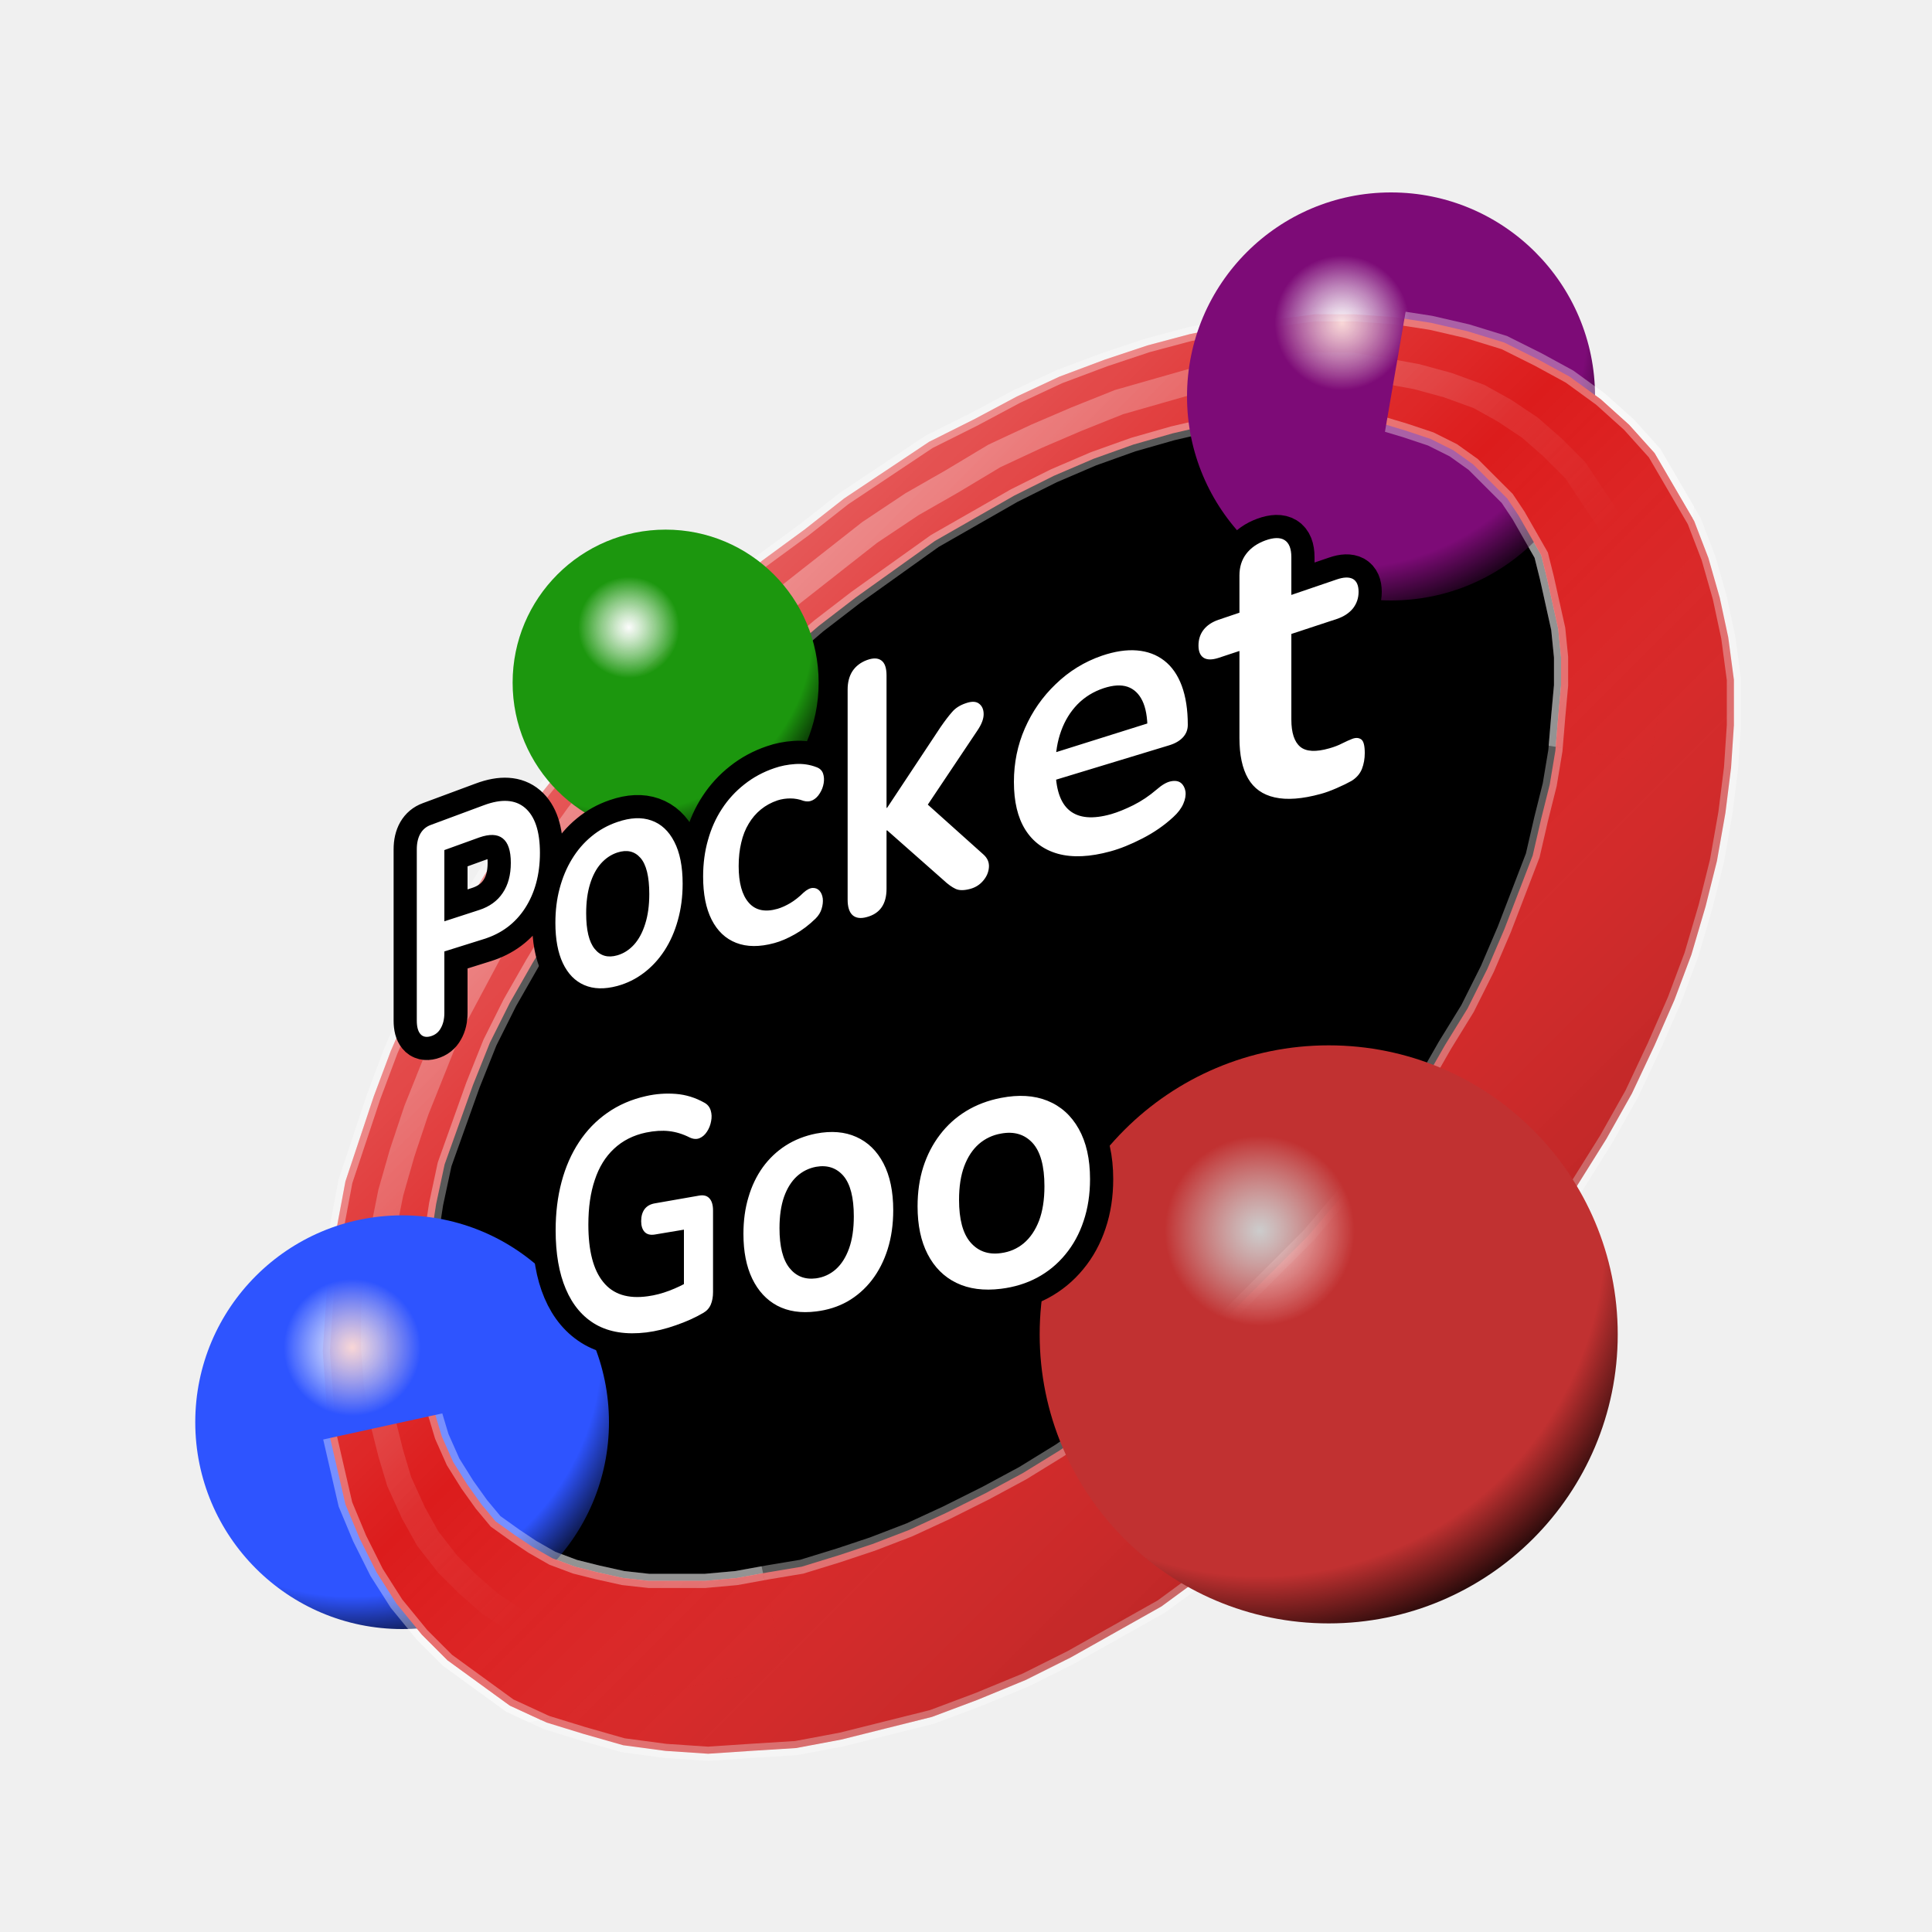
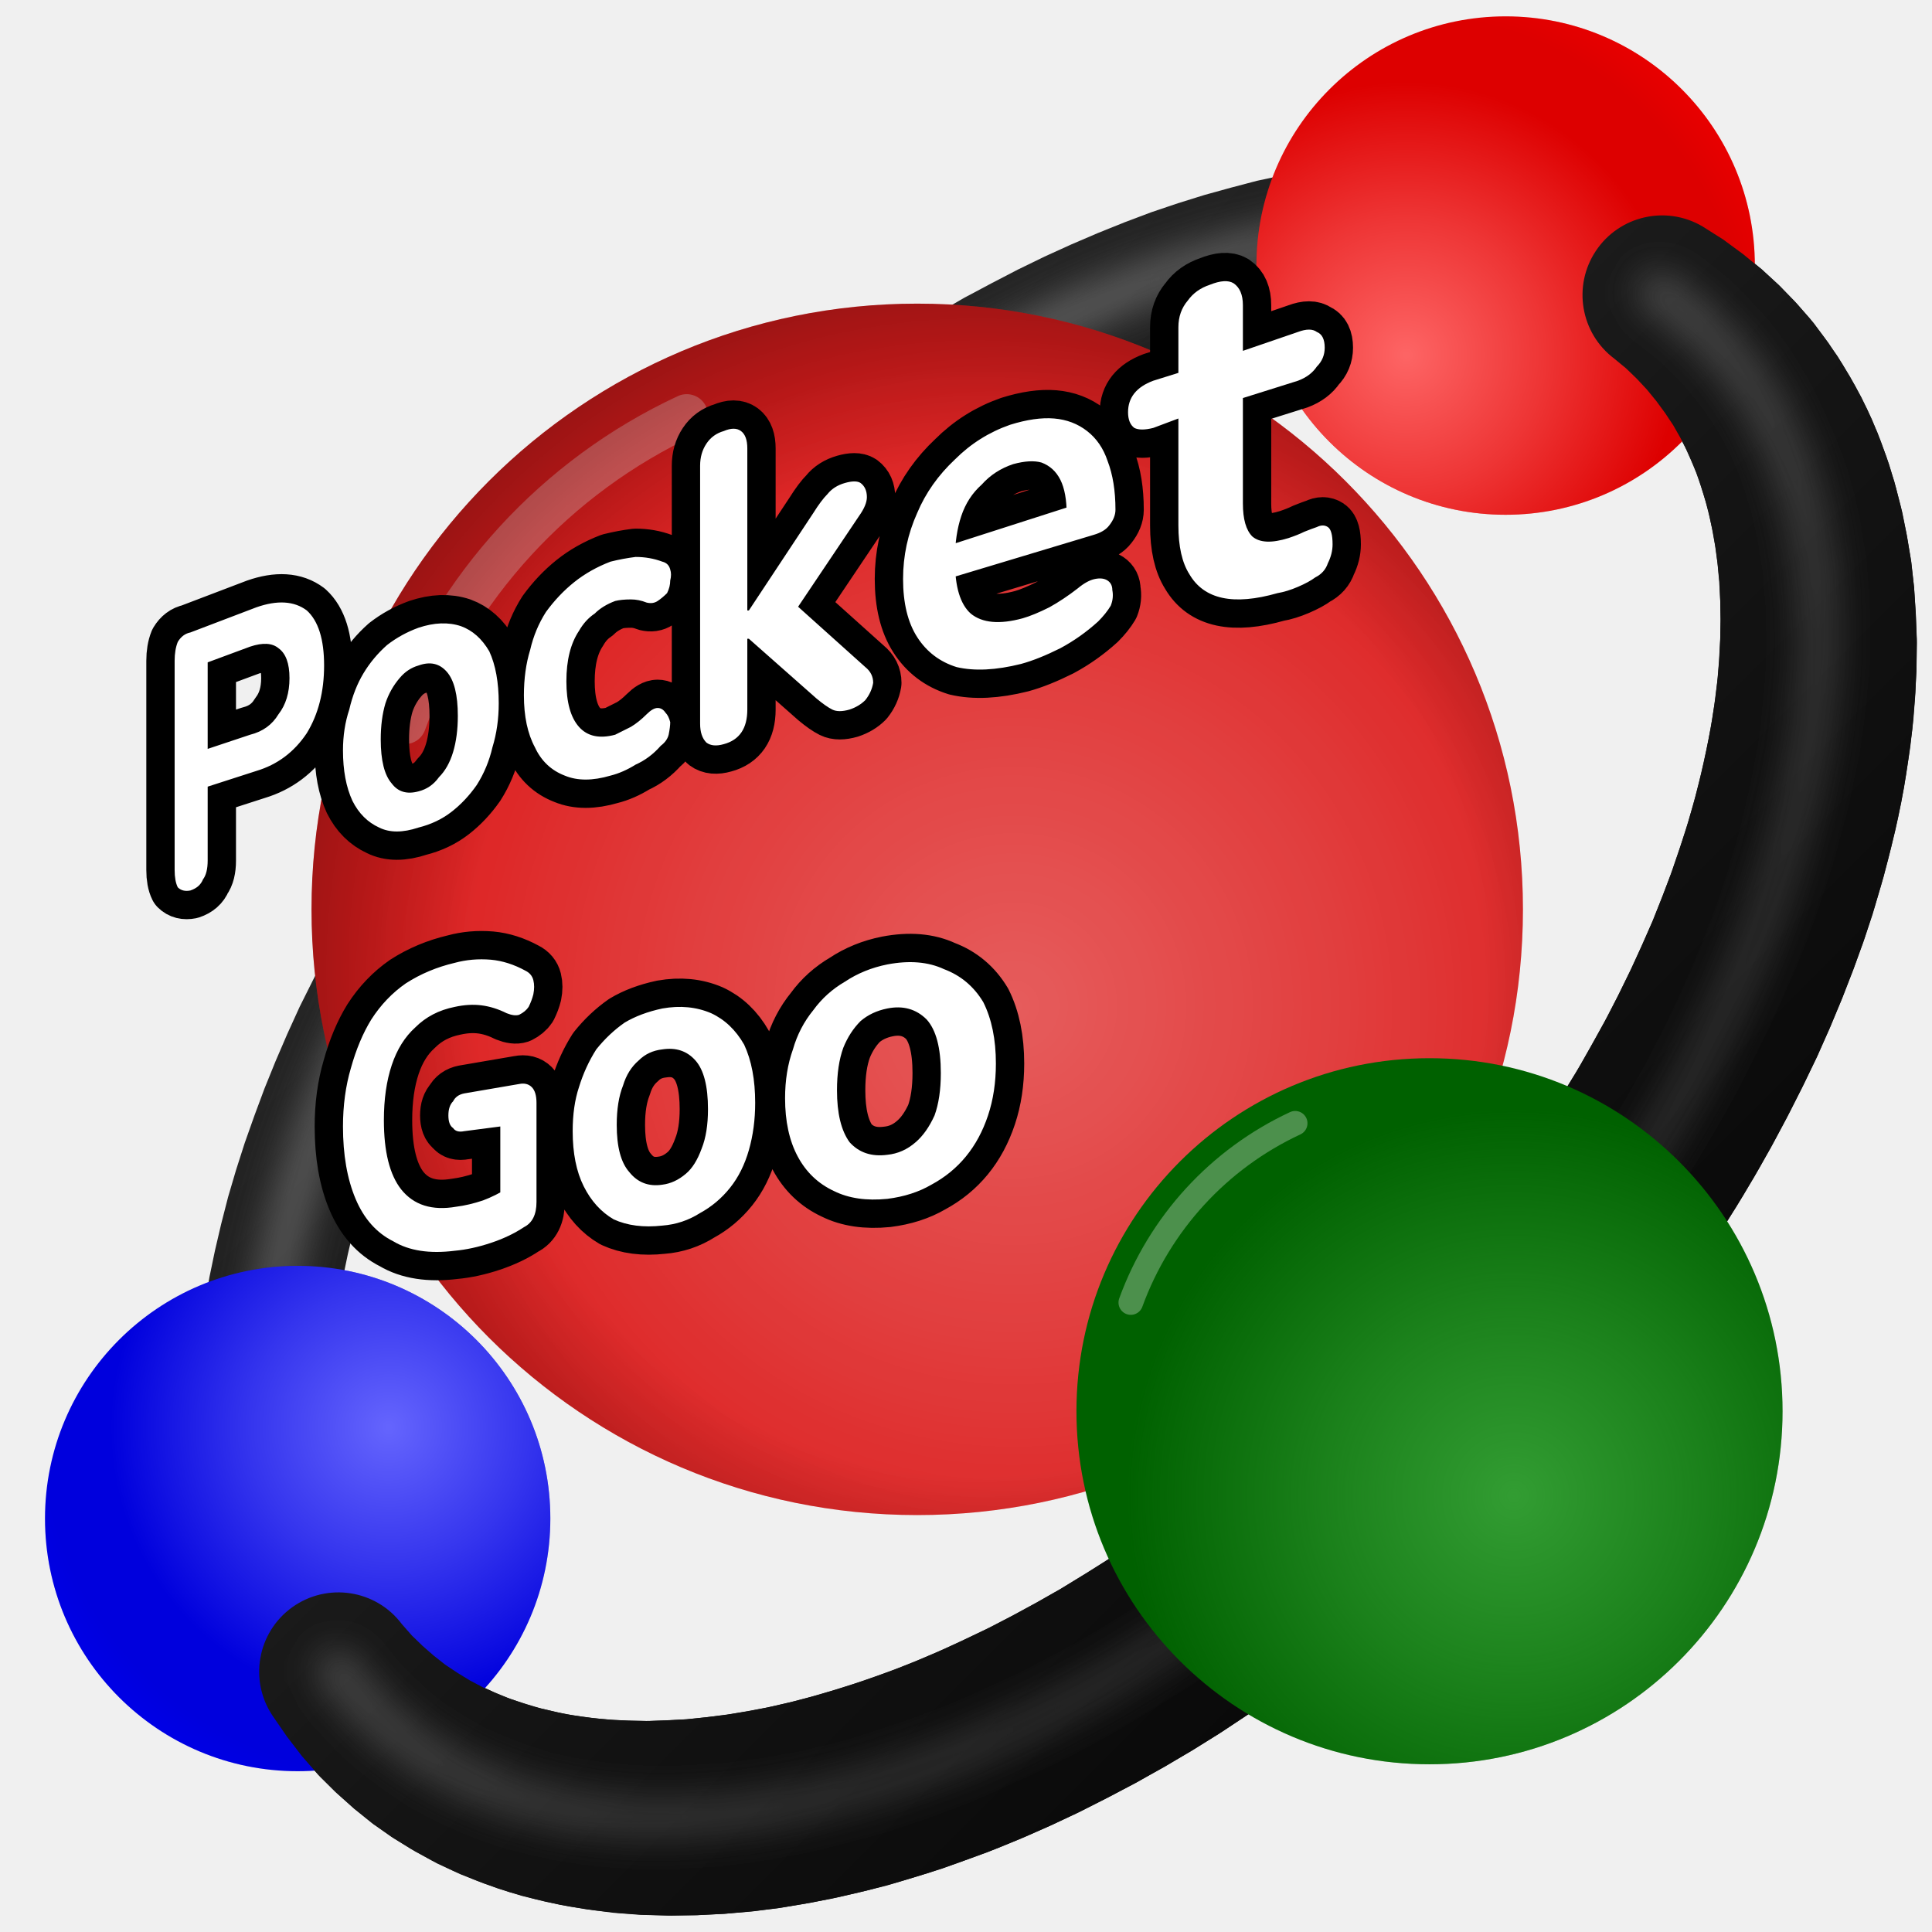
- <svg xmlns="http://www.w3.org/2000/svg" viewBox="0 0 150 150" version="1.1" role="img" aria-label="Logo">
+ <svg xmlns="http://www.w3.org/2000/svg" viewBox="12.3 13.9 122.8 122.8" version="1.1" role="img" aria-label="Logo">
  <defs>
-     <linearGradient id="l-ring" gradientUnits="userSpaceOnUse" x1="120" y1="120" x2="520" y2="520">
-       <stop offset="0" stop-color="#fff" stop-opacity=".45" />
-       <stop offset=".45" stop-color="#fff" stop-opacity="0" />
-       <stop offset="1" stop-color="#000" stop-opacity=".3" />
+     <linearGradient id="l-tube" gradientUnits="userSpaceOnUse" x1="150" y1="150" x2="480" y2="480">
+       <stop offset="0" stop-color="#2c2c2c" />
+       <stop offset=".55" stop-color="#151515" />
+       <stop offset="1" stop-color="#070707" />
    </linearGradient>
-     <linearGradient id="l-shine" gradientUnits="userSpaceOnUse" x1="120" y1="120" x2="480" y2="480">
-       <stop offset="0" stop-color="#fff" stop-opacity=".5" />
-       <stop offset=".6" stop-color="#fff" stop-opacity="0" />
+     <linearGradient id="l-tube-hi" gradientUnits="userSpaceOnUse" x1="150" y1="150" x2="480" y2="480">
+       <stop offset="0" stop-color="#9a9a9a" stop-opacity=".55" />
+       <stop offset=".6" stop-color="#7a7a7a" stop-opacity=".35" />
+       <stop offset="1" stop-color="#555" stop-opacity=".25" />
    </linearGradient>
-     <g id="l-band">
-       <path d="M524 100L534 109L543 119L550 131L557 143L562 156L566 170L569 184L571 199L571 215L570 230L568 246L565 263L561 279L556 296L550 312L543 328L535 345L526 361L516 377L506 393L495 409L483 424L470 439L457 453L443 467L429 480L414 492L399 504L384 515L369 526L353 535L337 544L321 552L304 559L288 565L272 569L256 573L240 576L224 577L209 578L194 577L179 575L165 571L152 567L139 561L128 553L117 545L108 536L99 525L92 514L86 502L81 490L78 477L75 464L74 450L73 436L74 421L75 407L78 392L81 376L86 361L91 346L97 330L104 314L112 299L121 283L130 268L140 253L151 238L163 223L175 209L187 195L201 182L214 169L228 157L243 146L257 135L272 125L287 115L303 107L318 99L333 92L349 86L364 81L379 77L394 74L408 72L423 70L437 70L451 71L464 73L477 76L490 80L502 86L513 92ZM485 129L479 123L472 118L464 114L455 111L445 108L434 107L423 106L411 106L399 107L386 109L373 112L359 116L345 121L331 127L317 134L303 142L289 150L275 160L261 170L248 180L234 192L222 204L209 216L197 229L186 242L175 256L165 270L156 284L147 299L139 313L132 327L126 342L121 356L116 370L113 384L111 397L109 410L108 423L109 435L110 446L112 456L115 466L119 475L124 483L129 490L134 496L141 501L147 505L154 509L162 512L170 514L179 516L188 517L198 517L208 517L219 516L230 514L242 512L255 508L267 504L280 499L293 493L307 486L320 479L333 471L346 462L360 452L372 442L385 431L397 419L409 407L421 395L432 382L442 369L452 356L461 342L469 328L477 315L484 301L490 287L495 274L500 261L503 248L506 236L508 224L509 212L510 201L510 191L509 181L507 172L505 163L503 155L499 148L495 141L491 135Z" style="fill:#dc1c1c;stroke:#fff;stroke-opacity:.35;stroke-width:5" fill-rule="evenodd" />
-       <path d="M524 100L534 109L543 119L550 131L557 143L562 156L566 170L569 184L571 199L571 215L570 230L568 246L565 263L561 279L556 296L550 312L543 328L535 345L526 361L516 377L506 393L495 409L483 424L470 439L457 453L443 467L429 480L414 492L399 504L384 515L369 526L353 535L337 544L321 552L304 559L288 565L272 569L256 573L240 576L224 577L209 578L194 577L179 575L165 571L152 567L139 561L128 553L117 545L108 536L99 525L92 514L86 502L81 490L78 477L75 464L74 450L73 436L74 421L75 407L78 392L81 376L86 361L91 346L97 330L104 314L112 299L121 283L130 268L140 253L151 238L163 223L175 209L187 195L201 182L214 169L228 157L243 146L257 135L272 125L287 115L303 107L318 99L333 92L349 86L364 81L379 77L394 74L408 72L423 70L437 70L451 71L464 73L477 76L490 80L502 86L513 92ZM485 129L479 123L472 118L464 114L455 111L445 108L434 107L423 106L411 106L399 107L386 109L373 112L359 116L345 121L331 127L317 134L303 142L289 150L275 160L261 170L248 180L234 192L222 204L209 216L197 229L186 242L175 256L165 270L156 284L147 299L139 313L132 327L126 342L121 356L116 370L113 384L111 397L109 410L108 423L109 435L110 446L112 456L115 466L119 475L124 483L129 490L134 496L141 501L147 505L154 509L162 512L170 514L179 516L188 517L198 517L208 517L219 516L230 514L242 512L255 508L267 504L280 499L293 493L307 486L320 479L333 471L346 462L360 452L372 442L385 431L397 419L409 407L421 395L432 382L442 369L452 356L461 342L469 328L477 315L484 301L490 287L495 274L500 261L503 248L506 236L508 224L509 212L510 201L510 191L509 181L507 172L505 163L503 155L499 148L495 141L491 135Z" fill="url(#l-ring)" fill-rule="evenodd" />
-       <path d="M507 117L515 125L521 134L527 143L531 153L535 164L538 176L539 188L540 200L540 213L539 227L537 241L534 255L530 270L525 285L520 300L513 315L506 330L497 345L488 360L479 374L468 389L457 403L445 417L433 430L420 443L407 455L393 467L380 478L365 488L351 498L336 507L322 515L307 522L292 529L278 534L263 539L249 543L235 545L222 547L208 548L196 547L184 546L172 544L161 540L151 536L141 531L132 525L124 518L117 511L110 502L105 493L100 482L97 472L94 460L92 448L91 435L91 422L92 409L94 395L97 380L101 366L106 351L112 336L118 321L126 306L134 291L143 276L153 261L163 247L174 233L186 219L198 206L211 193L224 180L238 169L252 158L266 147L281 137L295 129L310 120L325 113L339 107L354 101L368 97L382 93L396 90L410 89L423 88L436 88L448 90L459 92L470 95L481 99L490 104L499 110L507 117" fill="none" stroke="url(#l-shine)" stroke-width="9" stroke-linecap="round" />
-     </g>
-     <radialGradient id="l-success" cx="38%" cy="32%" r="75%">
-       <stop offset="0" stop-color="#fff" stop-opacity=".8" />
-       <stop offset=".22" style="stop-color:#1c970e" />
-       <stop offset=".8" style="stop-color:#1c970e" />
-       <stop offset="1" stop-color="#000" />
+     <filter id="l-soft" x="-10%" y="-10%" width="120%" height="120%">
+       <feGaussianBlur stdDeviation="5" />
+     </filter>
+     <radialGradient id="l-gray-g" cx="58%" cy="58%" r=".55">
+       <stop offset="0" stop-color="#c4c4c4" stop-opacity=".95" />
+       <stop offset=".5" stop-color="#c4c4c4" stop-opacity=".5" />
+       <stop offset="1" stop-color="#c4c4c4" stop-opacity="0" />
    </radialGradient>
-     <radialGradient id="l-tertiary" cx="38%" cy="32%" r="75%">
-       <stop offset="0" stop-color="#fff" stop-opacity=".8" />
-       <stop offset=".22" style="stop-color:#7d0b77" />
-       <stop offset=".8" style="stop-color:#7d0b77" />
-       <stop offset="1" stop-color="#000" />
+     <radialGradient id="l-red-g" cx="30%" cy="68%" r=".55">
+       <stop offset="0" stop-color="#ff6a6a" stop-opacity=".95" />
+       <stop offset=".5" stop-color="#ff6a6a" stop-opacity=".5" />
+       <stop offset="1" stop-color="#ff6a6a" stop-opacity="0" />
    </radialGradient>
-     <clipPath id="l-front-tertiary">
-       <path d="M431.0 209.4L541.4 228.4L579.4 7.6L469.0 -11.4Z" />
-     </clipPath>
-     <radialGradient id="l-secondary" cx="38%" cy="32%" r="75%">
-       <stop offset="0" stop-color="#fff" stop-opacity=".8" />
-       <stop offset=".22" style="stop-color:#2e54ff" />
-       <stop offset=".8" style="stop-color:#2e54ff" />
-       <stop offset="1" stop-color="#000" />
+     <radialGradient id="l-red-r" cx="30%" cy="68%" r=".95">
+       <stop offset=".72" stop-color="#ff0000" stop-opacity="0" />
+       <stop offset="1" stop-color="#ff0000" />
    </radialGradient>
-     <clipPath id="l-front-secondary">
-       <path d="M-9.4 485.2L14.8 595.6L235.6 547.2L211.4 436.8Z" />
-     </clipPath>
-     <radialGradient id="l-primary" cx="38%" cy="32%" r="75%">
-       <stop offset="0" stop-color="#fff" stop-opacity=".8" />
-       <stop offset=".22" style="stop-color:#c13131" />
-       <stop offset=".8" style="stop-color:#c13131" />
-       <stop offset="1" stop-color="#000" />
+     <radialGradient id="l-blue-g" cx="68%" cy="32%" r=".55">
+       <stop offset="0" stop-color="#6a6aff" stop-opacity=".95" />
+       <stop offset=".5" stop-color="#6a6aff" stop-opacity=".5" />
+       <stop offset="1" stop-color="#6a6aff" stop-opacity="0" />
+     </radialGradient>
+     <radialGradient id="l-blue-r" cx="68%" cy="32%" r=".95">
+       <stop offset=".72" stop-color="#0000ff" stop-opacity="0" />
+       <stop offset="1" stop-color="#0000ff" />
+     </radialGradient>
+     <radialGradient id="l-green-g" cx="62%" cy="62%" r=".55">
+       <stop offset="0" stop-color="#35a035" stop-opacity=".95" />
+       <stop offset=".5" stop-color="#35a035" stop-opacity=".5" />
+       <stop offset="1" stop-color="#35a035" stop-opacity="0" />
+     </radialGradient>
+     <radialGradient id="l-title-g" cx="58%" cy="58%" r=".55">
+       <stop offset="0" stop-color="#fff" stop-opacity=".95" />
+       <stop offset=".5" stop-color="#fff" stop-opacity=".5" />
+       <stop offset="1" stop-color="#fff" stop-opacity="0" />
+     </radialGradient>
+     <radialGradient id="l-title-e" cx=".55" cy=".55" r=".6">
+       <stop offset=".7" stop-color="#000" stop-opacity="0" />
+       <stop offset="1" stop-color="#000" stop-opacity=".35" />
    </radialGradient>
  </defs>
  <g transform="translate(9 9) scale(0.22)">
-     <ellipse cx="315.7" cy="317.8" rx="277.3" ry="162.4" transform="rotate(-46.3 315.7 317.8)" fill="#000" />
-     <use href="#l-band" />
-     <circle cx="194" cy="200" r="54" fill="url(#l-success)" />
-     <circle cx="450" cy="99" r="72" fill="url(#l-tertiary)" />
-     <circle cx="101" cy="461" r="73" fill="url(#l-secondary)" />
-     <circle cx="428" cy="430" r="102" fill="url(#l-primary)" />
-     <use href="#l-band" clip-path="url(#l-front-tertiary)" />
-     <use href="#l-band" clip-path="url(#l-front-secondary)" />
+     <path d="M523.9 100.0L528.8 104.5L533.5 109.3L537.9 114.3L542.0 119.7L545.9 125.2L549.5 131.1L552.8 137.1L555.8 143.4L558.4 149.8L560.8 156.5L562.8 163.3L564.6 170.3L566.0 177.4L567.2 184.6L568.0 192.0L568.5 199.4L568.8 207.0L568.7 214.7L568.4 222.4L567.8 230.2L566.9 238.1L565.7 246.1L564.3 254.1L562.6 262.1L560.6 270.2L558.4 278.3L556.0 286.5L553.3 294.6L550.3 302.8L547.1 311.0L543.7 319.1L540.1 327.3L536.2 335.4L532.1 343.5L527.8 351.6L523.3 359.7L518.6 367.7L513.7 375.6L508.6 383.5L503.3 391.4L497.8 399.1L492.1 406.8L486.3 414.4L480.3 421.9L474.2 429.2L467.9 436.5L461.4 443.7L454.8 450.7L448.1 457.6L441.2 464.4L434.2 471.0L427.1 477.5L419.9 483.9L412.6 490.0L405.2 496.0L397.7 501.8L390.1 507.5L382.5 513.0L374.7 518.2L367.0 523.3L359.1 528.2L351.2 532.8L343.3 537.3L335.3 541.5L327.4 545.5L319.4 549.3L311.3 552.9L303.3 556.2L295.3 559.2L287.3 562.1L279.3 564.6L271.3 567.0L263.3 569.0L255.4 570.8L247.5 572.3L239.7 573.6L231.9 574.5L224.2 575.2L216.5 575.6L208.9 575.7L201.4 575.5L194.1 575.0L186.8 574.2L179.6 573.1L172.6 571.7L165.7 570.0L158.9 567.9L152.4 565.5L146.0 562.8L139.8 559.8L133.8 556.5L128.0 552.9L122.5 549.0L117.3 544.8L112.3 540.3L107.5 535.6L103.1 530.7L99.0 525.5L95.1 520.1L91.5 514.5L88.3 508.7L85.3 502.7L82.7 496.6L80.3 490.4L78.2 484.0L76.4 477.4L74.9 470.8L73.6 464.0L72.6 457.1L71.9 450.2L71.5 443.1L71.3 435.9L71.4 428.7L71.7 421.3L72.3 413.9L73.1 406.4L74.2 398.9L75.5 391.3L77.1 383.6L78.9 375.9L80.9 368.1L83.2 360.3L85.7 352.5L88.5 344.6L91.4 336.8L94.6 328.9L98.0 321.0L101.6 313.1L105.5 305.3L109.5 297.4L113.7 289.6L118.2 281.8L122.8 274.0L127.7 266.3L132.7 258.6L137.9 251.0L143.2 243.5L148.8 236.0L154.5 228.6L160.3 221.3L166.4 214.1L172.5 207.0L178.8 200.0L185.3 193.2L191.8 186.4L198.5 179.8L205.4 173.3L212.3 167.0L219.3 160.8L226.4 154.8L233.6 148.9L240.9 143.2L248.3 137.6L255.7 132.3L263.2 127.1L270.7 122.1L278.3 117.3L286.0 112.7L293.6 108.3L301.3 104.2L309.0 100.2L316.8 96.4L324.5 92.9L332.2 89.6L339.9 86.5L347.6 83.6L355.3 81.0L363.0 78.6L370.6 76.5L378.2 74.5L385.7 72.9L393.2 71.5L400.7 70.3L408.0 69.4L415.4 68.7L422.6 68.3L429.8 68.2L436.9 68.3L443.9 68.7L450.8 69.3L457.6 70.3L464.3 71.5L470.9 73.0L477.4 74.8L483.8 76.9L490.0 79.3L496.1 82.0L502.0 85.0L507.8 88.3L513.3 91.9L518.7 95.8L523.9 100.0L490.7 134.7L488.0 131.8L485.0 129.0L481.9 126.3L478.6 123.8L475.1 121.5L471.4 119.3L467.5 117.3L463.3 115.4L459.0 113.8L454.4 112.3L449.7 111.0L444.8 110.0L439.6 109.1L434.3 108.5L428.9 108.1L423.2 107.9L417.4 107.9L411.5 108.2L405.4 108.7L399.2 109.4L392.9 110.4L386.5 111.6L379.9 113.1L373.3 114.8L366.6 116.7L359.9 118.9L353.0 121.3L346.2 123.9L339.2 126.8L332.3 129.8L325.3 133.1L318.3 136.6L311.3 140.3L304.3 144.3L297.3 148.4L290.3 152.7L283.4 157.2L276.5 161.9L269.7 166.8L262.8 171.9L256.1 177.1L249.4 182.5L242.8 188.1L236.3 193.8L229.9 199.7L223.6 205.7L217.4 211.8L211.3 218.0L205.3 224.4L199.5 230.9L193.8 237.5L188.2 244.1L182.8 250.9L177.6 257.7L172.5 264.6L167.5 271.6L162.8 278.6L158.2 285.7L153.8 292.8L149.6 300.0L145.6 307.1L141.8 314.3L138.2 321.5L134.8 328.6L131.6 335.8L128.7 342.9L125.9 350.0L123.4 357.0L121.1 364.0L119.0 370.9L117.1 377.8L115.5 384.6L114.1 391.3L113.0 397.8L112.0 404.3L111.3 410.7L110.9 416.9L110.6 423.0L110.6 428.9L110.9 434.7L111.3 440.4L112.0 445.8L112.8 451.1L113.9 456.2L115.2 461.0L116.7 465.7L118.4 470.2L120.2 474.5L122.3 478.5L124.5 482.3L126.8 486.0L129.3 489.4L132.0 492.6L134.7 495.5L137.7 498.3L140.7 500.9L143.9 503.3L147.2 505.6L150.6 507.6L154.1 509.5L157.8 511.2L161.6 512.8L165.6 514.2L169.7 515.5L174.0 516.5L178.4 517.5L182.9 518.2L187.7 518.8L192.5 519.2L197.6 519.4L202.7 519.5L208.1 519.3L213.5 519.0L219.1 518.4L224.9 517.7L230.7 516.7L236.7 515.6L242.8 514.2L249.0 512.6L255.2 510.8L261.6 508.8L268.0 506.6L274.6 504.2L281.1 501.6L287.8 498.7L294.4 495.6L301.1 492.4L307.8 488.9L314.6 485.2L321.3 481.4L328.0 477.3L334.8 473.1L341.5 468.6L348.1 464.0L354.8 459.2L361.4 454.3L367.9 449.2L374.4 443.9L380.8 438.5L387.1 432.9L393.3 427.2L399.5 421.3L405.5 415.4L411.4 409.3L417.2 403.1L422.9 396.8L428.5 390.4L433.9 383.9L439.2 377.3L444.3 370.7L449.3 364.0L454.1 357.2L458.8 350.4L463.2 343.6L467.5 336.7L471.7 329.8L475.6 322.9L479.4 316.0L482.9 309.1L486.3 302.2L489.4 295.3L492.4 288.5L495.1 281.7L497.7 274.9L500.0 268.2L502.2 261.6L504.1 255.1L505.8 248.6L507.3 242.3L508.6 236.0L509.7 229.9L510.6 223.9L511.3 218.0L511.7 212.2L512.0 206.6L512.1 201.1L512.0 195.8L511.8 190.6L511.3 185.6L510.7 180.8L509.9 176.1L508.9 171.6L507.8 167.2L506.5 163.0L505.1 158.9L503.5 155.1L501.8 151.3L499.9 147.7L497.8 144.2L495.6 140.9L493.3 137.7L490.7 134.7Z" fill="url(#l-tube)" />
+     <path d="M507.3 117.3L511.0 121.1L514.6 125.1L517.9 129.3L521.0 133.7L523.8 138.3L526.5 143.1L528.9 148.0L531.1 153.2L533.1 158.5L534.9 164.0L536.4 169.7L537.6 175.5L538.7 181.5L539.5 187.6L540.0 193.9L540.3 200.3L540.4 206.8L540.2 213.4L539.8 220.2L539.2 227.1L538.3 234.0L537.2 241.1L535.8 248.2L534.2 255.4L532.4 262.6L530.3 270.0L528.0 277.3L525.5 284.8L522.7 292.2L519.8 299.7L516.6 307.2L513.2 314.7L509.6 322.2L505.7 329.8L501.7 337.3L497.5 344.7L493.1 352.2L488.5 359.6L483.7 367.0L478.7 374.3L473.5 381.5L468.2 388.7L462.7 395.8L457.1 402.9L451.3 409.8L445.4 416.6L439.3 423.4L433.1 430.0L426.8 436.5L420.3 442.9L413.8 449.1L407.1 455.2L400.3 461.2L393.5 467.0L386.5 472.6L379.5 478.1L372.4 483.4L365.3 488.5L358.1 493.4L350.9 498.2L343.6 502.7L336.3 507.1L328.9 511.3L321.6 515.2L314.2 518.9L306.9 522.5L299.5 525.8L292.2 528.9L284.9 531.7L277.7 534.3L270.4 536.7L263.3 538.9L256.1 540.8L249.1 542.5L242.1 544.0L235.2 545.2L228.4 546.1L221.6 546.8L215.0 547.3L208.5 547.5L202.1 547.5L195.8 547.2L189.7 546.7L183.6 546.0L177.8 545.0L172.0 543.7L166.5 542.2L161.0 540.5L155.8 538.5L150.7 536.3L145.8 533.9L141.1 531.2L136.5 528.3L132.2 525.2L128.1 521.8L124.1 518.3L120.4 514.5L116.8 510.5L113.5 506.3L110.4 501.9L107.6 497.3L104.9 492.5L102.5 487.6L100.3 482.4L98.3 477.1L96.5 471.6L95.0 465.9L93.8 460.1L92.7 454.1L91.9 448.0L91.4 441.7L91.1 435.3L91.0 428.8L91.2 422.2L91.6 415.4L92.2 408.5L93.1 401.6L94.2 394.5L95.6 387.4L97.2 380.2L99.0 373.0L101.1 365.6L103.4 358.3L105.9 350.8L108.7 343.4L111.6 335.9L114.8 328.4L118.2 320.9L121.8 313.4L125.7 305.8L129.7 298.3L133.9 290.9L138.3 283.4L142.9 276.0L147.7 268.6L152.7 261.3L157.9 254.1L163.2 246.9L168.7 239.8L174.3 232.7L180.1 225.8L186.0 219.0L192.1 212.2L198.3 205.6L204.6 199.1L211.1 192.7L217.6 186.5L224.3 180.4L231.1 174.4L237.9 168.6L244.9 163.0L251.9 157.5L259.0 152.2L266.1 147.1L273.3 142.2L280.5 137.4L287.8 132.9L295.1 128.5L302.5 124.3L309.8 120.4L317.2 116.7L324.5 113.1L331.9 109.8L339.2 106.7L346.5 103.9L353.7 101.3L361.0 98.9L368.1 96.7L375.3 94.8L382.3 93.1L389.3 91.6L396.2 90.4L403.0 89.5L409.8 88.8L416.4 88.3L422.9 88.1L429.3 88.1L435.6 88.4L441.7 88.9L447.8 89.6L453.6 90.6L459.4 91.9L464.9 93.4L470.4 95.1L475.6 97.1L480.7 99.3L485.6 101.7L490.3 104.4L494.9 107.3L499.2 110.4L503.3 113.8L507.3 117.3" fill="none" stroke="url(#l-tube-hi)" stroke-width="13" stroke-linecap="round" filter="url(#l-soft)" />
+     <circle cx="194" cy="200" r="54" fill="#808080" />
+     <circle cx="194" cy="200" r="54" fill="url(#l-gray-g)" />
+     <circle cx="450" cy="99" r="72" fill="#dd0000" />
+     <circle cx="450" cy="99" r="72" fill="url(#l-red-r)" />
+     <circle cx="450" cy="99" r="72" fill="url(#l-red-g)" />
+     <circle cx="101" cy="461" r="73" fill="#0000dd" />
+     <circle cx="101" cy="461" r="73" fill="url(#l-blue-r)" />
+     <circle cx="101" cy="461" r="73" fill="url(#l-blue-g)" />
+     <circle cx="280" cy="285" r="175" fill="#dc1c1c" />
+     <circle cx="280" cy="285" r="175" fill="url(#l-title-g)" opacity=".3" />
+     <path d="M132.0 231.1A157.5 157.5 0 0 1 213.4 142.3" fill="none" stroke="#fff" stroke-opacity=".3" stroke-width="12.3" stroke-linecap="round" />
+     <circle cx="280" cy="285" r="175" fill="url(#l-title-e)" />
+     <path d="M506.9 87.7L512.9 91.5L518.6 95.7L524.1 100.2L529.3 105.0L534.3 110.2L539.0 115.6L543.3 121.4L547.3 127.5L551.0 133.8L554.4 140.4L557.4 147.2L560.0 154.2L562.3 161.4L564.2 168.8L565.8 176.4L567.1 184.1L568.0 191.9L568.5 199.9L568.8 208.0L568.7 216.2L568.2 224.5L567.5 232.9L566.4 241.3L565.1 249.8L563.4 258.4L561.4 267.0L559.2 275.6L556.6 284.3L553.8 293.0L550.7 301.7L547.3 310.5L543.7 319.2L539.8 327.9L535.6 336.6L531.2 345.3L526.6 353.9L521.7 362.5L516.6 371.0L511.2 379.5L505.7 387.9L499.9 396.2L493.9 404.4L487.8 412.5L481.4 420.5L474.9 428.4L468.1 436.2L461.2 443.9L454.2 451.4L447.0 458.7L439.6 465.9L432.1 473.0L424.5 479.8L416.8 486.5L408.9 493.0L401.0 499.3L392.9 505.4L384.8 511.3L376.5 517.0L368.2 522.5L359.9 527.7L351.5 532.7L343.0 537.4L334.5 541.9L326.0 546.2L317.4 550.2L308.9 553.9L300.3 557.4L291.7 560.5L283.2 563.4L274.6 566.0L266.1 568.3L257.6 570.3L249.2 572.0L240.8 573.4L232.5 574.5L224.3 575.2L216.1 575.6L208.0 575.7L200.0 575.5L192.2 574.9L184.4 573.9L176.8 572.6L169.4 570.9L162.1 568.9L155.0 566.5L148.1 563.8L141.4 560.7L135.0 557.2L128.8 553.4L122.9 549.3L117.3 544.8L111.9 540.0L106.9 535.0L102.2 529.6L97.9 524.0L93.9 518.2A22.9 22.9 0 0 1 131.1 491.5L131.1 491.5L134.0 494.8L137.1 497.8L140.3 500.6L143.6 503.2L147.2 505.6L150.8 507.8L154.6 509.8L158.6 511.6L162.7 513.2L167.0 514.6L171.4 515.9L176.0 517.0L180.8 517.9L185.8 518.6L190.9 519.1L196.3 519.4L201.7 519.5L207.4 519.3L213.2 519.0L219.2 518.4L225.3 517.6L231.6 516.6L238.0 515.3L244.5 513.8L251.2 512.0L257.9 510.0L264.7 507.8L271.7 505.3L278.6 502.6L285.7 499.6L292.8 496.4L299.9 493.0L307.1 489.3L314.3 485.4L321.5 481.3L328.7 476.9L335.9 472.3L343.0 467.6L350.1 462.6L357.2 457.4L364.2 452.1L371.1 446.5L378.0 440.8L384.8 434.9L391.5 428.9L398.1 422.7L404.5 416.3L410.9 409.8L417.1 403.2L423.2 396.5L429.1 389.7L434.9 382.7L440.5 375.7L445.9 368.6L451.2 361.4L456.2 354.2L461.1 346.9L465.8 339.5L470.3 332.2L474.5 324.8L478.6 317.4L482.4 310.1L486.0 302.7L489.4 295.4L492.6 288.1L495.5 280.8L498.2 273.6L500.6 266.5L502.8 259.5L504.8 252.5L506.5 245.7L508.0 238.9L509.3 232.3L510.3 225.9L511.1 219.5L511.7 213.3L512.0 207.3L512.1 201.5L512.0 195.8L511.7 190.3L511.2 184.9L510.5 179.8L509.6 174.8L508.6 170.0L507.3 165.5L505.9 161.0L504.3 156.8L502.5 152.7L500.5 148.8L498.4 145.1L496.0 141.5L493.5 138.1L490.8 134.8L487.9 131.7L484.8 128.7L481.4 125.9A23.0 23.0 0 0 1 506.9 87.7Z" fill="url(#l-tube)" />
+     <path d="M494.2 106.8L498.8 110.1L503.3 113.7L507.5 117.5L511.4 121.6L515.2 125.8L518.7 130.4L521.9 135.1L524.9 140.1L527.6 145.3L530.1 150.7L532.3 156.3L534.3 162.1L536.0 168.1L537.4 174.3L538.5 180.6L539.4 187.2L540.0 193.9L540.3 200.7L540.4 207.7L540.2 214.8L539.7 222.0L538.9 229.4L537.9 236.8L536.5 244.4L535.0 252.0L533.1 259.8L531.0 267.6L528.6 275.4L526.0 283.3L523.1 291.3L519.9 299.3L516.5 307.3L512.9 315.3L509.0 323.3L504.9 331.4L500.5 339.4L496.0 347.3L491.2 355.3L486.2 363.2L481.0 371.0L475.5 378.8L469.9 386.5L464.1 394.1L458.1 401.6L452.0 409.0L445.7 416.4L439.2 423.5L432.5 430.6L425.8 437.5L418.8 444.3L411.8 450.9L404.7 457.4L397.4 463.7L390.0 469.8L382.6 475.7L375.0 481.4L367.4 487.0L359.8 492.3L352.1 497.4L344.3 502.3L336.5 507.0L328.7 511.4L320.8 515.6L313.0 519.6L305.1 523.3L297.3 526.8L289.5 530.0L281.7 532.9L273.9 535.6L266.3 538.0L258.6 540.2L251.1 542.1L243.6 543.7L236.2 545.0L228.9 546.0L221.7 546.8L214.7 547.3L207.7 547.5L200.9 547.5L194.2 547.1L187.7 546.5L181.3 545.6L175.1 544.4L169.1 543.0L163.2 541.2L157.5 539.2L152.1 536.9L146.8 534.4L141.7 531.6L136.8 528.5L132.2 525.2L127.8 521.6L123.6 517.8L119.6 513.7L115.9 509.4L112.5 504.9" fill="none" stroke="url(#l-tube-hi)" stroke-width="13" stroke-linecap="round" filter="url(#l-soft)" />
+     <circle cx="428" cy="430" r="102" fill="#006100" />
+     <circle cx="428" cy="430" r="102" fill="url(#l-green-g)" />
+     <path d="M341.7 398.6A91.8 91.8 0 0 1 389.2 346.8" fill="none" stroke="#fff" stroke-opacity=".3" stroke-width="7.1" stroke-linecap="round" />
  </g>
-   <path d="M33.42 80.46Q32.90 80.60 32.63 80.27Q32.36 79.95 32.36 79.24L32.36 65.94Q32.36 65.21 32.64 64.72Q32.92 64.24 33.44 64.05L37.56 62.52Q39.62 61.75 40.76 62.72Q41.92 63.71 41.92 66.22Q41.92 68.73 40.76 70.52Q39.62 72.27 37.56 72.91L34.50 73.87L34.50 78.64Q34.50 79.35 34.22 79.83Q33.96 80.31 33.42 80.46ZM34.50 71.53L37.21 70.65Q38.41 70.26 39.03 69.33Q39.66 68.40 39.66 66.99Q39.66 65.58 39.03 65.09Q38.41 64.60 37.21 65.02L34.50 66.00ZM47.93 76.55Q46.44 76.95 45.36 76.48Q44.29 76.02 43.70 74.78Q43.12 73.55 43.12 71.65Q43.12 70.21 43.45 68.98Q43.78 67.73 44.40 66.71Q45.03 65.67 45.92 64.94Q46.81 64.20 47.93 63.82Q49.44 63.30 50.57 63.70Q51.71 64.10 52.35 65.35Q53.00 66.60 53.00 68.61Q53.00 70.12 52.63 71.44Q52.27 72.75 51.59 73.80Q50.91 74.84 49.98 75.54Q49.06 76.24 47.93 76.55ZM47.93 74.17Q48.66 73.96 49.22 73.35Q49.78 72.73 50.09 71.74Q50.41 70.75 50.41 69.41Q50.41 67.38 49.72 66.60Q49.04 65.83 47.93 66.19Q47.20 66.43 46.65 67.05Q46.11 67.66 45.81 68.64Q45.51 69.61 45.51 70.91Q45.51 72.86 46.17 73.67Q46.83 74.49 47.93 74.17ZM60.12 73.22Q58.40 73.69 57.15 73.20Q55.92 72.72 55.25 71.40Q54.59 70.09 54.59 68.06Q54.59 66.53 54.97 65.21Q55.34 63.88 56.05 62.80Q56.76 61.71 57.79 60.90Q58.82 60.08 60.12 59.64Q60.86 59.38 61.74 59.32Q62.62 59.26 63.41 59.57Q63.78 59.71 63.90 60.05Q64.02 60.40 63.95 60.81Q63.88 61.23 63.65 61.59Q63.43 61.95 63.11 62.12Q62.78 62.29 62.39 62.18Q61.89 61.99 61.36 61.99Q60.84 61.99 60.37 62.14Q59.63 62.39 59.07 62.85Q58.51 63.31 58.13 63.95Q57.74 64.59 57.55 65.42Q57.35 66.24 57.35 67.24Q57.35 69.19 58.13 70.08Q58.91 70.98 60.37 70.56Q60.84 70.42 61.35 70.12Q61.87 69.81 62.39 69.30Q62.78 68.95 63.10 68.94Q63.41 68.93 63.62 69.15Q63.83 69.38 63.88 69.76Q63.92 70.14 63.79 70.56Q63.67 70.97 63.32 71.32Q62.55 72.07 61.71 72.54Q60.86 73.02 60.12 73.22ZM67.30 71.20Q66.58 71.40 66.19 71.05Q65.81 70.70 65.81 69.85L65.81 53.54Q65.81 52.68 66.19 52.10Q66.58 51.52 67.30 51.25Q68.03 50.98 68.43 51.28Q68.83 51.57 68.83 52.44L68.83 62.73L68.88 62.71L73.02 56.46Q73.53 55.72 73.92 55.28Q74.30 54.83 74.98 54.60Q75.66 54.36 76.01 54.63Q76.37 54.90 76.37 55.45Q76.37 56.00 75.89 56.71L71.42 63.39L71.42 61.92L76.34 66.33Q76.82 66.75 76.78 67.33Q76.74 67.90 76.34 68.37Q75.95 68.84 75.34 69.01Q74.61 69.21 74.19 69.01Q73.76 68.81 73.25 68.33L68.88 64.47L68.83 64.48L68.83 69.00Q68.83 70.79 67.30 71.20ZM86.21 66.10Q83.84 66.75 82.15 66.29Q80.49 65.83 79.60 64.41Q78.72 63.00 78.72 60.71Q78.72 58.49 79.57 56.55Q80.43 54.58 81.97 53.11Q83.52 51.61 85.55 50.91Q87.05 50.40 88.27 50.50Q89.50 50.60 90.39 51.29Q91.28 51.98 91.75 53.24Q92.22 54.51 92.22 56.28Q92.22 56.84 91.84 57.25Q91.46 57.66 90.76 57.87L81.48 60.69L81.48 58.56L89.56 56.02L89.09 56.63Q89.09 55.22 88.69 54.40Q88.29 53.58 87.54 53.32Q86.79 53.07 85.69 53.43Q84.49 53.83 83.65 54.69Q82.82 55.55 82.39 56.74Q81.95 57.94 81.95 59.39L81.95 59.60Q81.95 62.03 83.03 62.92Q84.12 63.82 86.27 63.21Q87.03 62.99 87.98 62.52Q88.94 62.04 89.80 61.30Q90.43 60.75 90.91 60.66Q91.40 60.56 91.69 60.79Q91.97 61.02 92.04 61.45Q92.10 61.88 91.87 62.41Q91.64 62.94 91.09 63.44Q90.04 64.41 88.69 65.10Q87.35 65.79 86.21 66.10ZM102.54 61.64Q100.39 62.23 98.97 61.91Q97.57 61.60 96.90 60.44Q96.23 59.28 96.23 57.29L96.23 50.54L94.60 51.08Q93.85 51.32 93.45 51.07Q93.05 50.81 93.05 50.12Q93.05 49.40 93.45 48.89Q93.85 48.38 94.60 48.12L96.23 47.57L96.23 44.68Q96.23 43.70 96.75 43.01Q97.28 42.31 98.24 41.96Q99.21 41.61 99.73 41.93Q100.26 42.26 100.26 43.26L100.26 46.19L103.78 44.99Q104.59 44.71 105.04 44.95Q105.48 45.20 105.48 45.95Q105.48 46.68 105.04 47.24Q104.59 47.79 103.78 48.06L100.26 49.22L100.26 55.86Q100.26 57.40 100.95 57.98Q101.64 58.55 103.21 58.10Q103.78 57.94 104.22 57.71Q104.66 57.49 105.00 57.36Q105.41 57.21 105.69 57.41Q105.96 57.61 105.96 58.47Q105.96 59.13 105.74 59.70Q105.51 60.27 104.93 60.63Q104.49 60.88 103.78 61.19Q103.07 61.50 102.54 61.64ZM50.18 103.45Q47.85 103.73 46.27 102.84Q44.73 101.96 43.93 100.08Q43.14 98.23 43.14 95.52Q43.14 93.48 43.60 91.76Q44.06 90.03 44.95 88.68Q45.84 87.32 47.14 86.41Q48.46 85.48 50.16 85.10Q51.30 84.84 52.47 84.93Q53.64 85.02 54.70 85.62Q55.06 85.82 55.18 86.22Q55.30 86.61 55.21 87.05Q55.13 87.50 54.89 87.86Q54.66 88.22 54.31 88.37Q53.96 88.51 53.54 88.31Q52.75 87.91 51.94 87.82Q51.14 87.73 50.16 87.93Q48.68 88.24 47.67 89.19Q46.67 90.12 46.18 91.61Q45.68 93.08 45.68 95.08Q45.68 98.12 46.83 99.53Q47.98 100.97 50.30 100.64Q51.12 100.53 51.96 100.21Q52.81 99.89 53.62 99.41L53.10 100.95L53.10 95.47L50.83 95.85Q50.32 95.93 50.05 95.65Q49.78 95.36 49.78 94.81Q49.78 94.23 50.05 93.87Q50.32 93.52 50.83 93.43L54.26 92.83Q54.79 92.73 55.07 93.03Q55.36 93.33 55.36 93.99L55.36 100.31Q55.36 100.88 55.18 101.30Q55.00 101.71 54.59 101.94Q53.67 102.48 52.48 102.89Q51.30 103.31 50.18 103.45ZM63.36 101.82Q61.61 102.04 60.34 101.37Q59.09 100.70 58.40 99.27Q57.72 97.85 57.72 95.80Q57.72 94.24 58.11 92.95Q58.49 91.65 59.22 90.63Q59.96 89.61 61.00 88.94Q62.05 88.27 63.36 88.01Q65.15 87.67 66.48 88.27Q67.83 88.87 68.59 90.32Q69.35 91.78 69.35 93.96Q69.35 95.61 68.92 96.98Q68.49 98.35 67.69 99.39Q66.89 100.42 65.79 101.05Q64.70 101.66 63.36 101.82ZM63.36 99.25Q64.23 99.13 64.89 98.55Q65.55 97.96 65.92 96.93Q66.29 95.90 66.29 94.44Q66.29 92.24 65.48 91.29Q64.67 90.36 63.36 90.59Q62.51 90.75 61.87 91.33Q61.23 91.92 60.87 92.93Q60.52 93.94 60.52 95.36Q60.52 97.47 61.29 98.44Q62.07 99.42 63.36 99.25ZM77.72 100.06Q75.71 100.31 74.25 99.60Q72.81 98.90 72.02 97.37Q71.24 95.86 71.24 93.66Q71.24 92.00 71.68 90.61Q72.13 89.21 72.97 88.11Q73.81 87.00 75.00 86.27Q76.21 85.53 77.72 85.24Q79.78 84.84 81.32 85.46Q82.88 86.09 83.75 87.64Q84.63 89.20 84.63 91.54Q84.63 93.32 84.13 94.80Q83.64 96.28 82.71 97.40Q81.79 98.52 80.52 99.20Q79.26 99.87 77.72 100.06ZM77.72 97.29Q78.72 97.16 79.48 96.53Q80.24 95.89 80.67 94.78Q81.09 93.67 81.09 92.10Q81.09 89.74 80.16 88.73Q79.23 87.73 77.72 88.01Q76.74 88.18 76.00 88.82Q75.27 89.46 74.86 90.55Q74.46 91.63 74.46 93.15Q74.46 95.42 75.34 96.45Q76.24 97.50 77.72 97.29Z" fill="#fff" stroke="#000" stroke-width="3.6" stroke-linejoin="round" paint-order="stroke" />
+   <path d="M24.4 70.5Q23.9 70.6 23.6 70.3Q23.4 69.9 23.4 69.2L23.4 55.9Q23.4 55.2 23.6 54.7Q23.9 54.2 24.4 54.1L28.6 52.5Q30.6 51.8 31.8 52.7Q32.9 53.7 32.9 56.2Q32.9 58.7 31.8 60.5Q30.6 62.3 28.6 62.9L25.5 63.9L25.5 68.6Q25.5 69.4 25.2 69.8Q25.0 70.3 24.4 70.5ZM25.5 61.5L28.2 60.6Q29.4 60.3 30.0 59.3Q30.7 58.4 30.7 57.0Q30.7 55.6 30.0 55.1Q29.4 54.6 28.2 55.0L25.5 56.0ZM38.9 66.5Q37.4 67.0 36.4 66.5Q35.3 66.0 34.7 64.8Q34.1 63.5 34.1 61.6Q34.1 60.2 34.5 59.0Q34.8 57.7 35.4 56.7Q36.0 55.7 36.9 54.9Q37.8 54.2 38.9 53.8Q40.4 53.3 41.6 53.7Q42.7 54.1 43.4 55.3Q44.0 56.6 44.0 58.6Q44.0 60.1 43.6 61.4Q43.3 62.7 42.6 63.8Q41.9 64.8 41.0 65.5Q40.1 66.2 38.9 66.5ZM38.9 64.2Q39.7 64.0 40.2 63.3Q40.8 62.7 41.1 61.7Q41.4 60.7 41.4 59.4Q41.4 57.4 40.7 56.6Q40.0 55.8 38.9 56.2Q38.2 56.4 37.7 57.0Q37.1 57.7 36.8 58.6Q36.5 59.6 36.5 60.9Q36.5 62.9 37.2 63.7Q37.8 64.5 38.9 64.2ZM51.1 63.2Q49.4 63.7 48.2 63.2Q46.9 62.7 46.3 61.4Q45.6 60.1 45.6 58.1Q45.6 56.5 46.0 55.2Q46.3 53.9 47.0 52.8Q47.8 51.7 48.8 50.9Q49.8 50.1 51.1 49.6Q51.9 49.4 52.7 49.3Q53.6 49.3 54.4 49.6Q54.8 49.7 54.9 50.1Q55.0 50.4 54.9 50.8Q54.9 51.2 54.7 51.6Q54.4 51.9 54.1 52.1Q53.8 52.3 53.4 52.2Q52.9 52.0 52.4 52.0Q51.8 52.0 51.4 52.1Q50.6 52.4 50.1 52.9Q49.5 53.3 49.1 54.0Q48.7 54.6 48.5 55.4Q48.3 56.2 48.3 57.2Q48.3 59.2 49.1 60.1Q49.9 61.0 51.4 60.6Q51.8 60.4 52.4 60.1Q52.9 59.8 53.4 59.3Q53.8 58.9 54.1 58.9Q54.4 58.9 54.6 59.2Q54.8 59.4 54.9 59.8Q54.9 60.1 54.8 60.6Q54.7 61.0 54.3 61.3Q53.6 62.1 52.7 62.5Q51.9 63.0 51.1 63.2ZM58.3 61.2Q57.6 61.4 57.2 61.1Q56.8 60.7 56.8 59.9L56.8 43.5Q56.8 42.7 57.2 42.1Q57.6 41.5 58.3 41.3Q59.0 41.0 59.4 41.3Q59.8 41.6 59.8 42.4L59.8 52.7L59.9 52.7L64.0 46.5Q64.5 45.7 64.9 45.3Q65.3 44.8 66.0 44.6Q66.7 44.4 67.0 44.6Q67.4 44.9 67.4 45.5Q67.4 46.0 66.9 46.7L62.4 53.4L62.4 51.9L67.3 56.3Q67.8 56.7 67.8 57.3Q67.7 57.9 67.3 58.4Q66.9 58.8 66.3 59.0Q65.6 59.2 65.2 59.0Q64.8 58.8 64.2 58.3L59.9 54.5L59.8 54.5L59.8 59.0Q59.8 60.8 58.3 61.2ZM77.2 56.1Q74.8 56.7 73.1 56.3Q71.5 55.8 70.6 54.4Q69.7 53.0 69.7 50.7Q69.7 48.5 70.6 46.5Q71.4 44.6 73.0 43.1Q74.5 41.6 76.5 40.9Q78.1 40.4 79.3 40.5Q80.5 40.6 81.4 41.3Q82.3 42.0 82.7 43.2Q83.2 44.5 83.2 46.3Q83.2 46.8 82.8 47.3Q82.5 47.7 81.8 47.9L72.5 50.7L72.5 48.6L80.6 46.0L80.1 46.6Q80.1 45.2 79.7 44.4Q79.3 43.6 78.5 43.3Q77.8 43.1 76.7 43.4Q75.5 43.8 74.7 44.7Q73.8 45.5 73.4 46.7Q73.0 47.9 73.0 49.4L73.0 49.6Q73.0 52.0 74.0 52.9Q75.1 53.8 77.3 53.2Q78.0 53.0 79.0 52.5Q79.9 52.0 80.8 51.3Q81.4 50.8 81.9 50.7Q82.4 50.6 82.7 50.8Q83.0 51.0 83.0 51.4Q83.1 51.9 82.9 52.4Q82.6 52.9 82.1 53.4Q81.0 54.4 79.7 55.1Q78.3 55.8 77.2 56.1ZM93.5 51.6Q91.4 52.2 90.0 51.9Q88.6 51.6 87.9 50.4Q87.2 49.3 87.2 47.3L87.2 40.5L85.6 41.1Q84.8 41.3 84.4 41.1Q84.0 40.8 84.0 40.1Q84.0 39.4 84.4 38.9Q84.8 38.4 85.6 38.1L87.2 37.6L87.2 34.7Q87.2 33.7 87.8 33.0Q88.3 32.3 89.2 32.0Q90.2 31.6 90.7 31.9Q91.3 32.3 91.3 33.3L91.3 36.2L94.8 35.0Q95.6 34.7 96.0 35.0Q96.5 35.2 96.5 36.0Q96.5 36.7 96.0 37.2Q95.6 37.8 94.8 38.1L91.3 39.2L91.3 45.9Q91.3 47.4 91.9 48.0Q92.6 48.6 94.2 48.1Q94.8 47.9 95.2 47.7Q95.7 47.5 96.0 47.4Q96.4 47.2 96.7 47.4Q97.0 47.6 97.0 48.5Q97.0 49.1 96.7 49.7Q96.5 50.3 95.9 50.6Q95.5 50.9 94.8 51.2Q94.1 51.5 93.5 51.6ZM41.2 93.4Q38.8 93.7 37.3 92.8Q35.7 92.0 34.9 90.1Q34.1 88.2 34.1 85.5Q34.1 83.5 34.6 81.8Q35.1 80.0 35.9 78.7Q36.8 77.3 38.1 76.4Q39.5 75.5 41.2 75.1Q42.3 74.8 43.5 74.9Q44.6 75.0 45.7 75.6Q46.1 75.8 46.2 76.2Q46.3 76.6 46.2 77.1Q46.1 77.5 45.9 77.9Q45.7 78.2 45.3 78.4Q45.0 78.5 44.5 78.3Q43.7 77.9 42.9 77.8Q42.1 77.7 41.2 77.9Q39.7 78.2 38.7 79.2Q37.7 80.1 37.2 81.6Q36.7 83.1 36.7 85.1Q36.7 88.1 37.8 89.5Q39.0 91.0 41.3 90.6Q42.1 90.5 43.0 90.2Q43.8 89.9 44.6 89.4L44.1 91.0L44.1 85.5L41.8 85.8Q41.3 85.9 41.1 85.6Q40.8 85.4 40.8 84.8Q40.8 84.2 41.1 83.9Q41.3 83.5 41.8 83.4L45.3 82.8Q45.8 82.7 46.1 83.0Q46.4 83.3 46.4 84.0L46.4 90.3Q46.4 90.9 46.2 91.3Q46.0 91.7 45.6 91.9Q44.7 92.5 43.5 92.9Q42.3 93.3 41.2 93.4ZM54.4 91.8Q52.6 92.0 51.3 91.4Q50.1 90.7 49.4 89.3Q48.7 87.9 48.7 85.8Q48.7 84.2 49.1 83.0Q49.5 81.7 50.2 80.6Q51.0 79.6 52.0 78.9Q53.0 78.3 54.4 78.0Q56.1 77.7 57.5 78.3Q58.8 78.9 59.6 80.3Q60.3 81.8 60.3 84.0Q60.3 85.6 59.9 87.0Q59.5 88.4 58.7 89.4Q57.9 90.4 56.8 91.0Q55.7 91.7 54.4 91.8ZM54.4 89.2Q55.2 89.1 55.9 88.5Q56.5 88.0 56.9 86.9Q57.3 85.9 57.3 84.4Q57.3 82.2 56.5 81.3Q55.7 80.4 54.4 80.6Q53.5 80.7 52.9 81.3Q52.2 81.9 51.9 82.9Q51.5 83.9 51.5 85.4Q51.5 87.5 52.3 88.4Q53.1 89.4 54.4 89.2ZM68.7 90.1Q66.7 90.3 65.3 89.6Q63.8 88.9 63.0 87.4Q62.2 85.9 62.2 83.7Q62.2 82.0 62.7 80.6Q63.1 79.2 64.0 78.1Q64.8 77.0 66.0 76.3Q67.2 75.5 68.7 75.2Q70.8 74.8 72.3 75.5Q73.9 76.1 74.8 77.6Q75.6 79.2 75.6 81.5Q75.6 83.3 75.1 84.8Q74.6 86.3 73.7 87.4Q72.8 88.5 71.5 89.2Q70.3 89.9 68.7 90.1ZM68.7 87.3Q69.7 87.2 70.5 86.5Q71.2 85.9 71.7 84.8Q72.1 83.7 72.1 82.1Q72.1 79.7 71.2 78.7Q70.2 77.7 68.7 78.0Q67.7 78.2 67.0 78.8Q66.3 79.5 65.9 80.5Q65.5 81.6 65.5 83.2Q65.5 85.4 66.3 86.5Q67.2 87.5 68.7 87.3Z" fill="#fff" stroke="#000" stroke-width="3.6" stroke-linejoin="round" paint-order="stroke" />
</svg>
